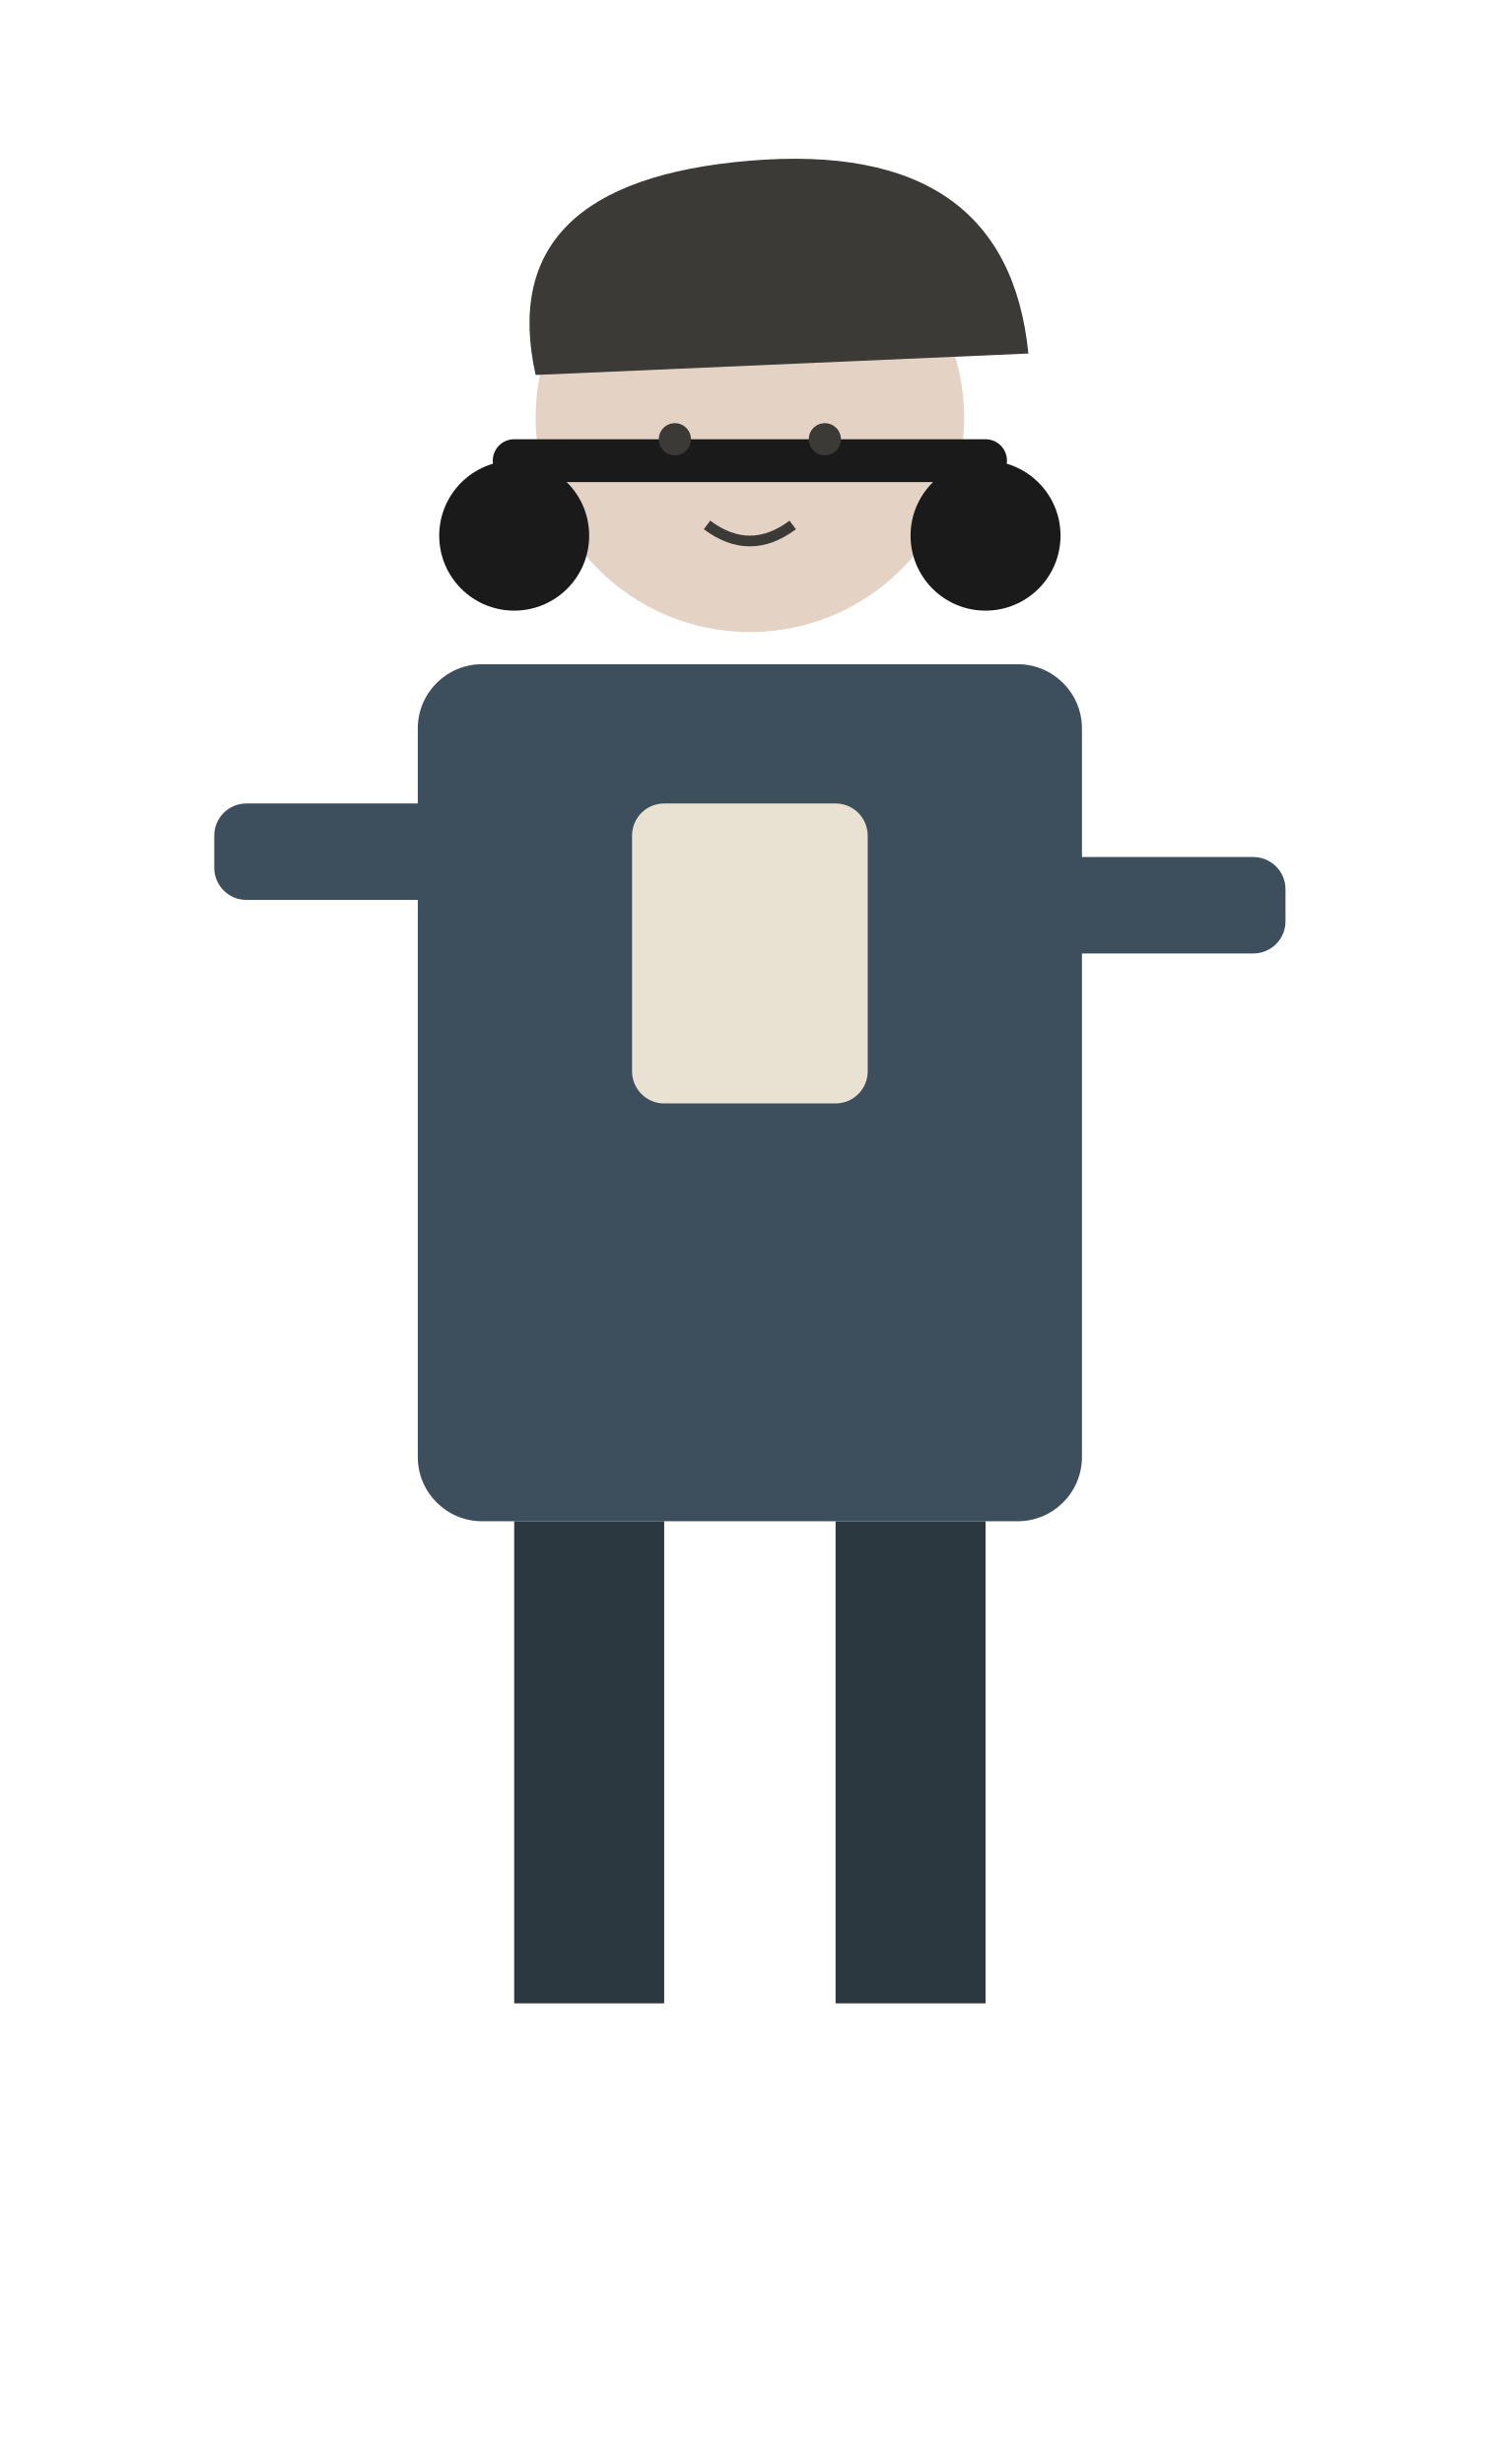
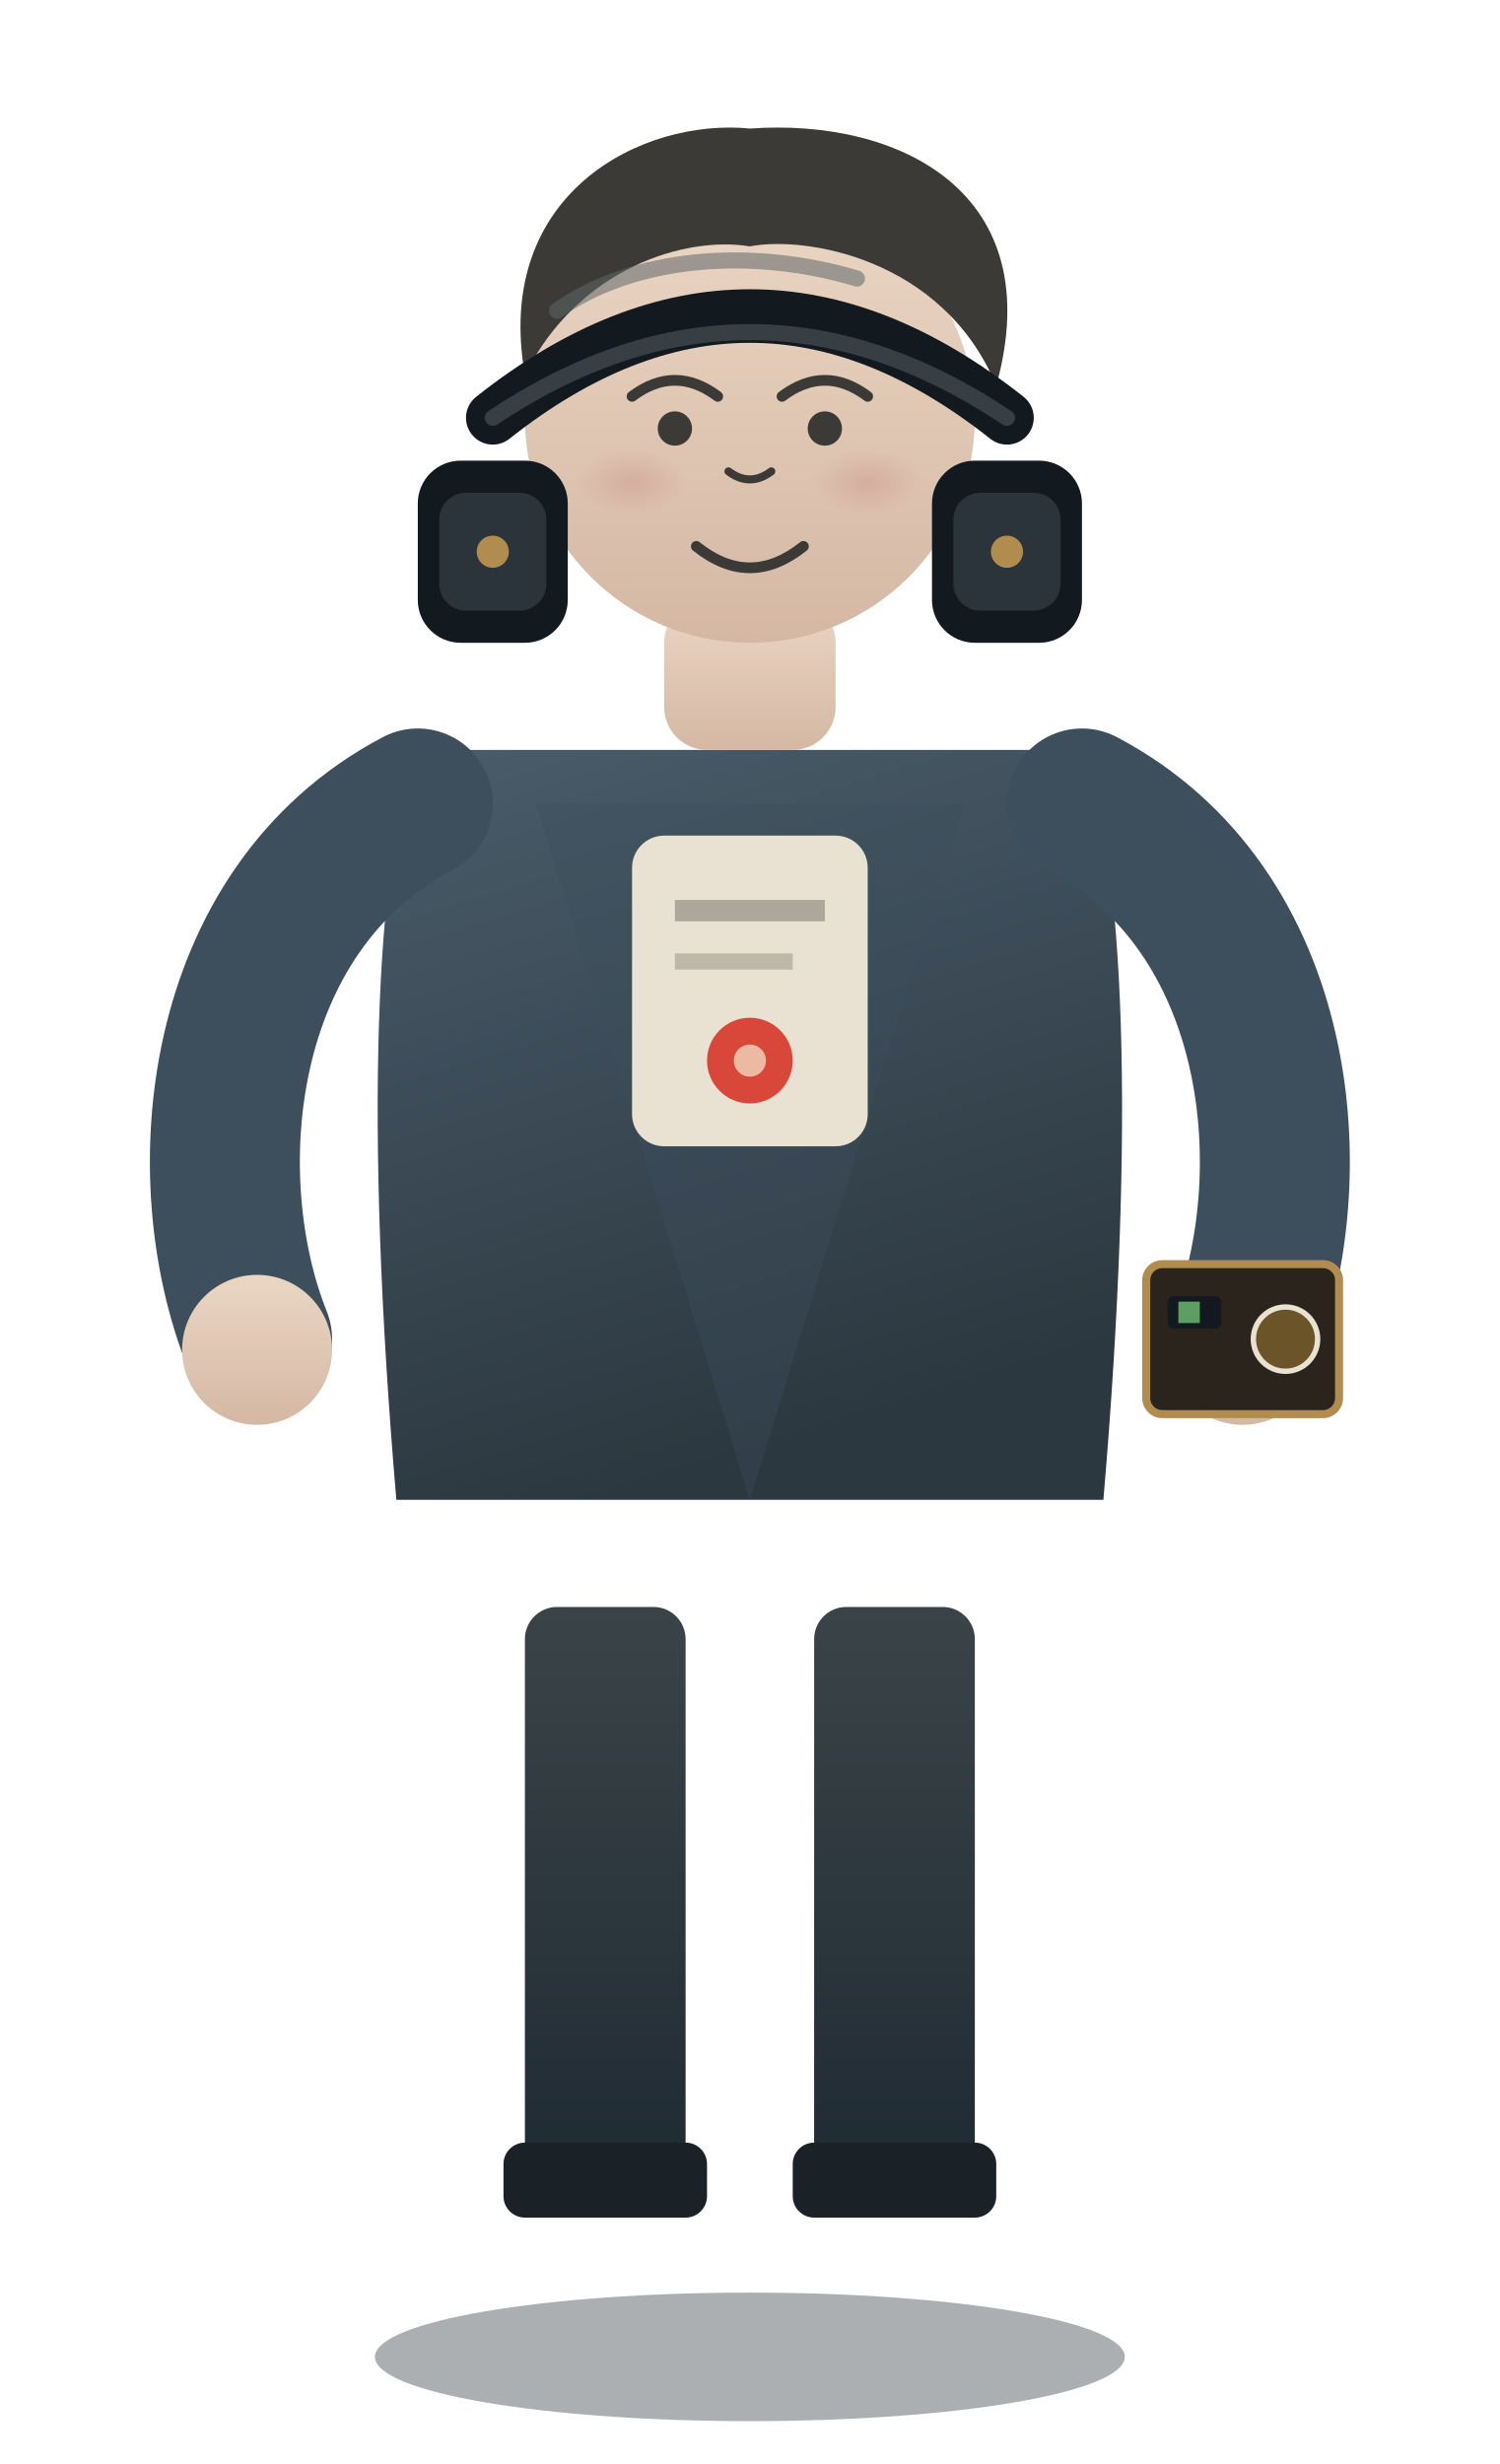
<svg xmlns="http://www.w3.org/2000/svg" width="280" height="460" viewBox="0 0 280 460">
-   <circle cx="140" cy="78" r="40" fill="#E4D3C4" />
-   <path d="M100 70 q-8 -36 40 -40 q48 -4 52 36" fill="#3B3A36" />
-   <path d="M96 86 h88" stroke="#1a1a1a" stroke-width="8" stroke-linecap="round" />
-   <circle cx="96" cy="100" r="14" fill="#1a1a1a" />
-   <circle cx="184" cy="100" r="14" fill="#1a1a1a" />
-   <circle cx="126" cy="82" r="3" fill="#3B3A36" />
-   <circle cx="154" cy="82" r="3" fill="#3B3A36" />
-   <path d="M132 98 q8 6 16 0" fill="none" stroke="#3B3A36" stroke-width="2" />
-   <rect x="78" y="124" width="124" height="160" rx="12" fill="#3d4e5c" />
-   <rect x="118" y="150" width="44" height="56" rx="6" fill="#E9E2D2" />
-   <rect x="40" y="150" width="46" height="18" rx="6" fill="#3d4e5c" />
-   <rect x="194" y="160" width="46" height="18" rx="6" fill="#3d4e5c" />
-   <rect x="96" y="284" width="28" height="90" fill="#2c3840" />
-   <rect x="156" y="284" width="28" height="90" fill="#2c3840" />
+   <defs>
+     <linearGradient id="skin" x1="0" y1="0" x2="0" y2="1">
+       <stop offset="0%" stop-color="#EBD6C4" />
+       <stop offset="100%" stop-color="#D4B8A4" />
+     </linearGradient>
+     <linearGradient id="jumper" x1="0" y1="0" x2="0.3" y2="1">
+       <stop offset="0%" stop-color="#4a5c6a" />
+       <stop offset="100%" stop-color="#2c3840" />
+     </linearGradient>
+     <linearGradient id="pants" x1="0" y1="0" x2="0" y2="1">
+       <stop offset="0%" stop-color="#3a4448" />
+       <stop offset="100%" stop-color="#1E2A33" />
+     </linearGradient>
+     <radialGradient id="cheek" cx="50%" cy="50%" r="50%">
+       <stop offset="0%" stop-color="#C9867E" stop-opacity="0.35" />
+       <stop offset="100%" stop-color="#C9867E" stop-opacity="0" />
+     </radialGradient>
+   </defs>
+   <ellipse cx="140" cy="440" rx="70" ry="12" fill="#12191F" opacity="0.35" />
+   <rect x="98" y="300" width="30" height="110" rx="6" fill="url(#pants)" />
+   <rect x="152" y="300" width="30" height="110" rx="6" fill="url(#pants)" />
+   <rect x="94" y="400" width="38" height="14" rx="4" fill="#1a2228" />
+   <rect x="148" y="400" width="38" height="14" rx="4" fill="#1a2228" />
+   <path d="M78 140            C70 160 68 210 74 280            L206 280            C212 210 210 160 202 140            Z" fill="url(#jumper)" />
+   <path d="M100 150 L140 280 L180 150" fill="#3d4e5c" opacity="0.35" />
+   <path d="M78 150 C40 170 36 220 48 250" fill="none" stroke="#3d4e5c" stroke-width="28" stroke-linecap="round" />
+   <path d="M202 150 C240 170 244 220 232 250" fill="none" stroke="#3d4e5c" stroke-width="28" stroke-linecap="round" />
+   <circle cx="48" cy="252" r="14" fill="url(#skin)" />
+   <circle cx="232" cy="252" r="14" fill="url(#skin)" />
+   <rect x="118" y="156" width="44" height="58" rx="6" fill="#E9E2D2" />
+   <rect x="126" y="168" width="28" height="4" fill="#3B3A36" opacity="0.35" />
+   <rect x="126" y="178" width="22" height="3" fill="#3B3A36" opacity="0.25" />
+   <circle cx="140" cy="198" r="8" fill="#D9473A" />
+   <circle cx="140" cy="198" r="3" fill="#F4EBD0" opacity="0.7" />
+   <rect x="124" y="112" width="32" height="28" rx="8" fill="url(#skin)" />
+   <circle cx="140" cy="78" r="42" fill="url(#skin)" />
+   <ellipse cx="118" cy="90" rx="10" ry="6" fill="url(#cheek)" />
+   <ellipse cx="162" cy="90" rx="10" ry="6" fill="url(#cheek)" />
+   <path d="M98 70            C92 36 120 22 140 24            C168 22 196 36 186 72            C176 48 150 44 140 46            C128 44 108 50 98 70 Z" fill="#3B3A36" />
+   <path d="M104 58 C118 48 140 46 160 52" fill="none" stroke="#5D6668" stroke-width="3" stroke-linecap="round" opacity="0.55" />
+   <path d="M92 78 Q140 40 188 78" fill="none" stroke="#12191F" stroke-width="10" stroke-linecap="round" />
+   <path d="M92 78 Q140 46 188 78" fill="none" stroke="#5D6668" stroke-width="3" stroke-linecap="round" opacity="0.5" />
+   <rect x="78" y="86" width="28" height="34" rx="8" fill="#12191F" />
+   <rect x="174" y="86" width="28" height="34" rx="8" fill="#12191F" />
+   <rect x="82" y="92" width="20" height="22" rx="5" fill="#2a343a" />
+   <rect x="178" y="92" width="20" height="22" rx="5" fill="#2a343a" />
+   <circle cx="92" cy="103" r="3" fill="#B08D4F" />
+   <circle cx="188" cy="103" r="3" fill="#B08D4F" />
+   <circle cx="126" cy="80" r="3.2" fill="#3B3A36" />
+   <circle cx="154" cy="80" r="3.2" fill="#3B3A36" />
+   <path d="M118 74 q8 -6 16 0" fill="none" stroke="#3B3A36" stroke-width="2" stroke-linecap="round" />
+   <path d="M146 74 q8 -6 16 0" fill="none" stroke="#3B3A36" stroke-width="2" stroke-linecap="round" />
+   <path d="M136 88 q4 3 8 0" fill="none" stroke="#3B3A36" stroke-width="1.5" stroke-linecap="round" />
+   <path d="M130 102 q10 8 20 0" fill="none" stroke="#3B3A36" stroke-width="2" stroke-linecap="round" />
+   <rect x="214" y="236" width="36" height="28" rx="3" fill="#2a241c" stroke="#B08D4F" stroke-width="1.5" />
+   <circle cx="240" cy="250" r="6" fill="#6a5428" stroke="#E9E2D2" stroke-width="1" />
+   <rect x="218" y="242" width="10" height="6" rx="1" fill="#12191F" />
+   <rect x="220" y="243" width="4" height="4" fill="#6FBF73" opacity="0.8" />
</svg>
